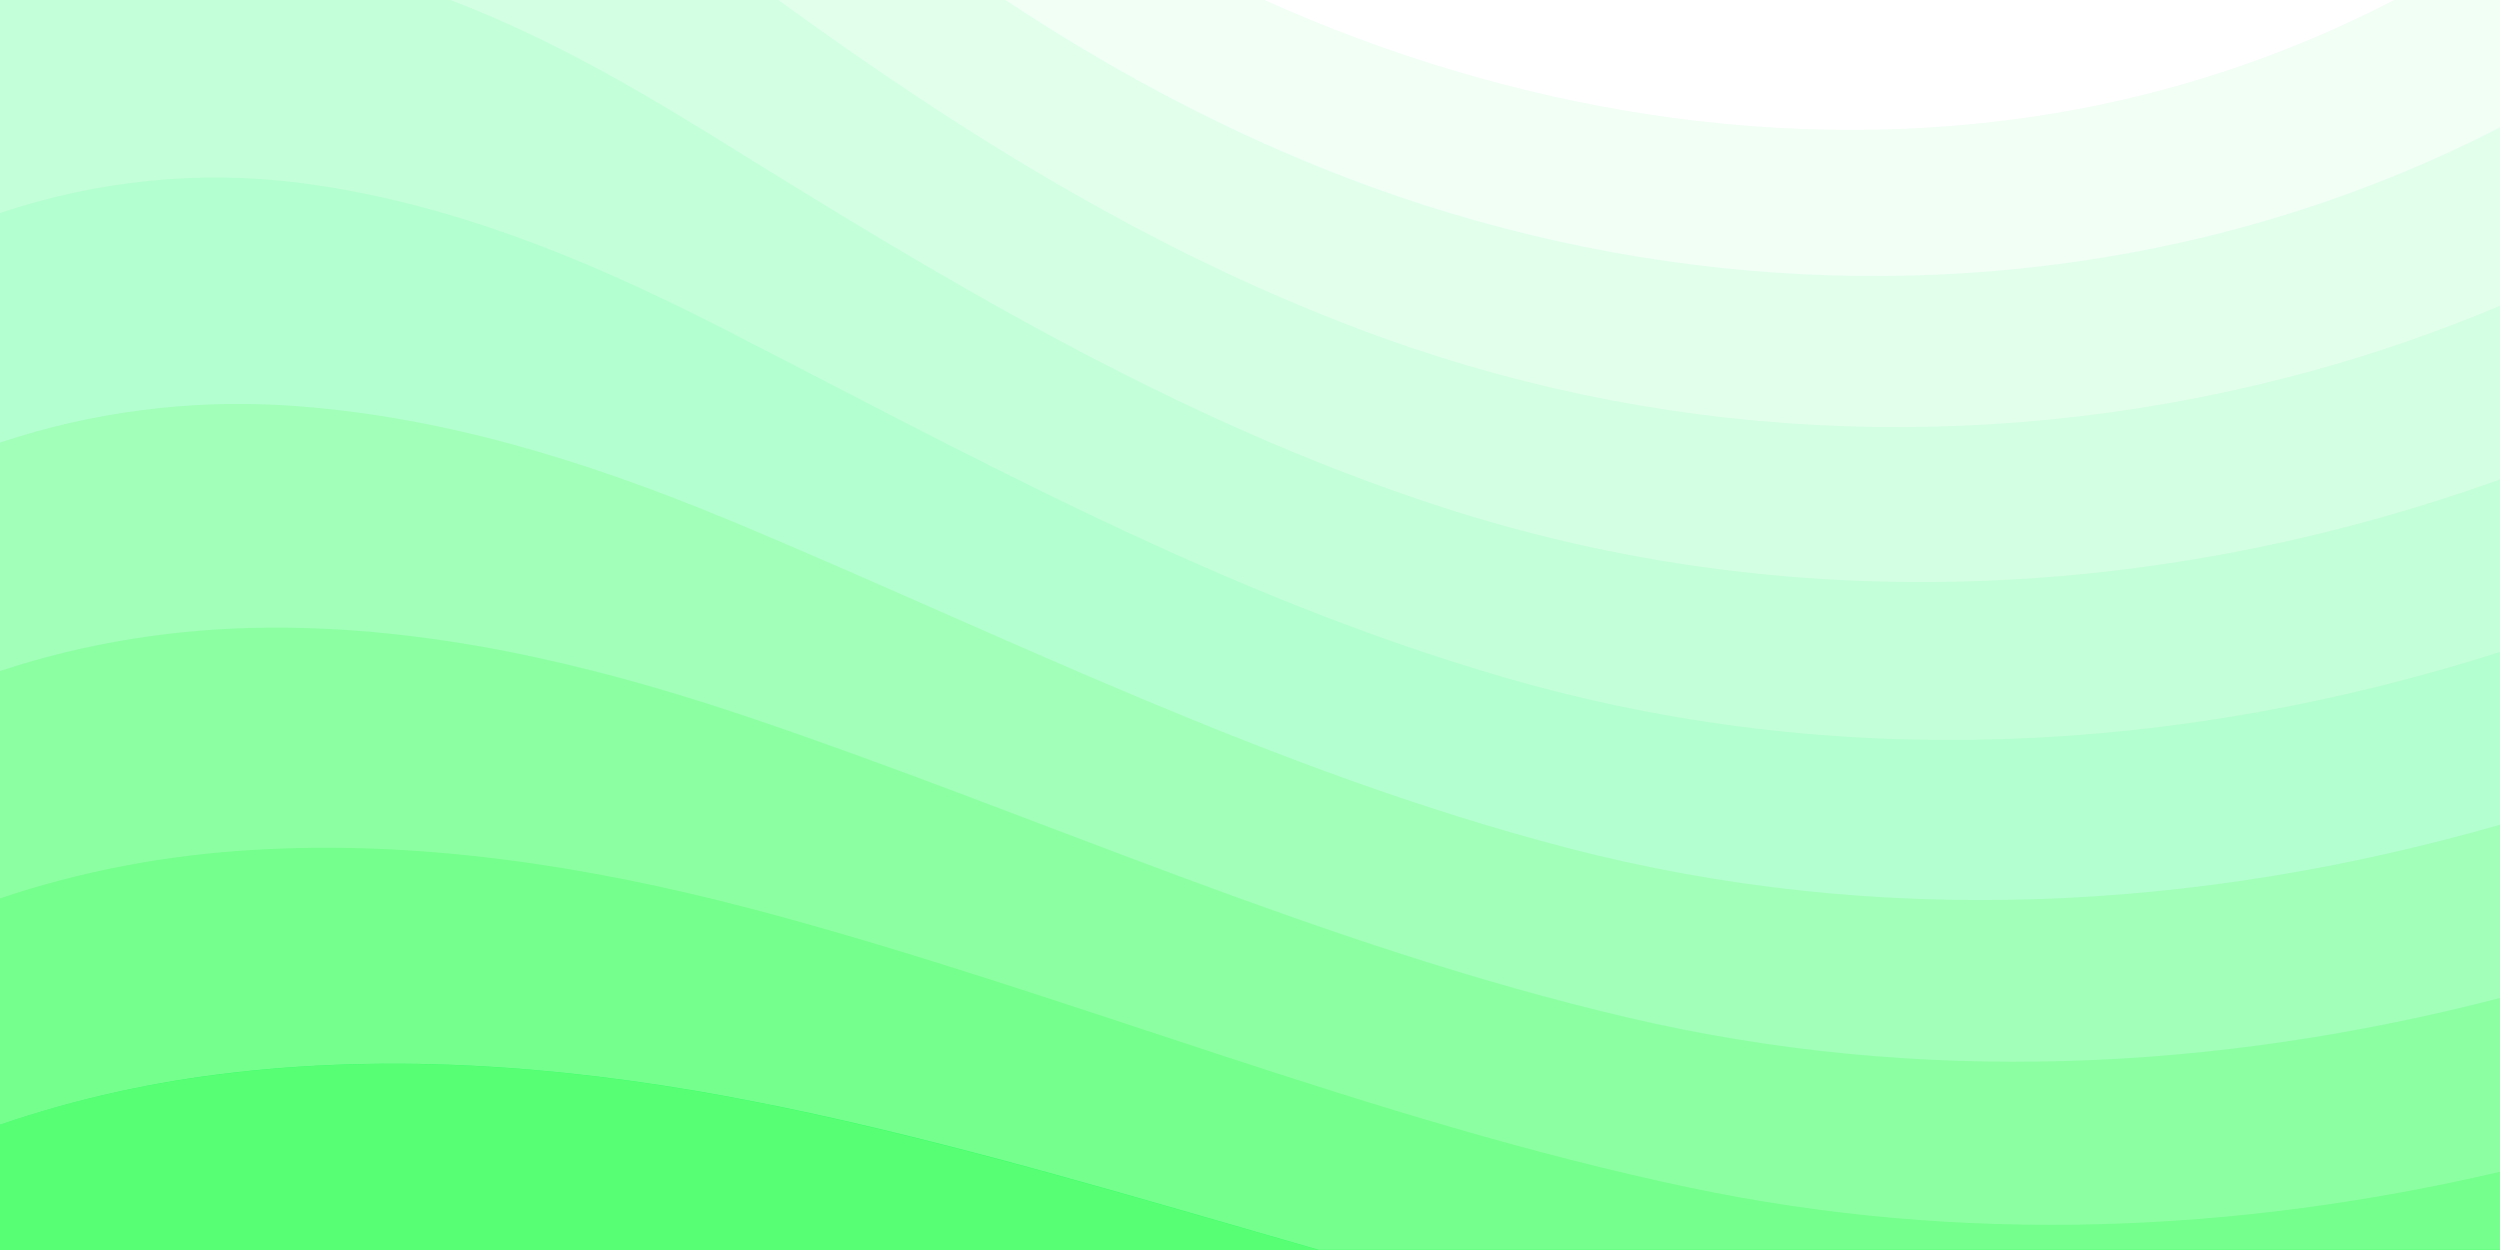
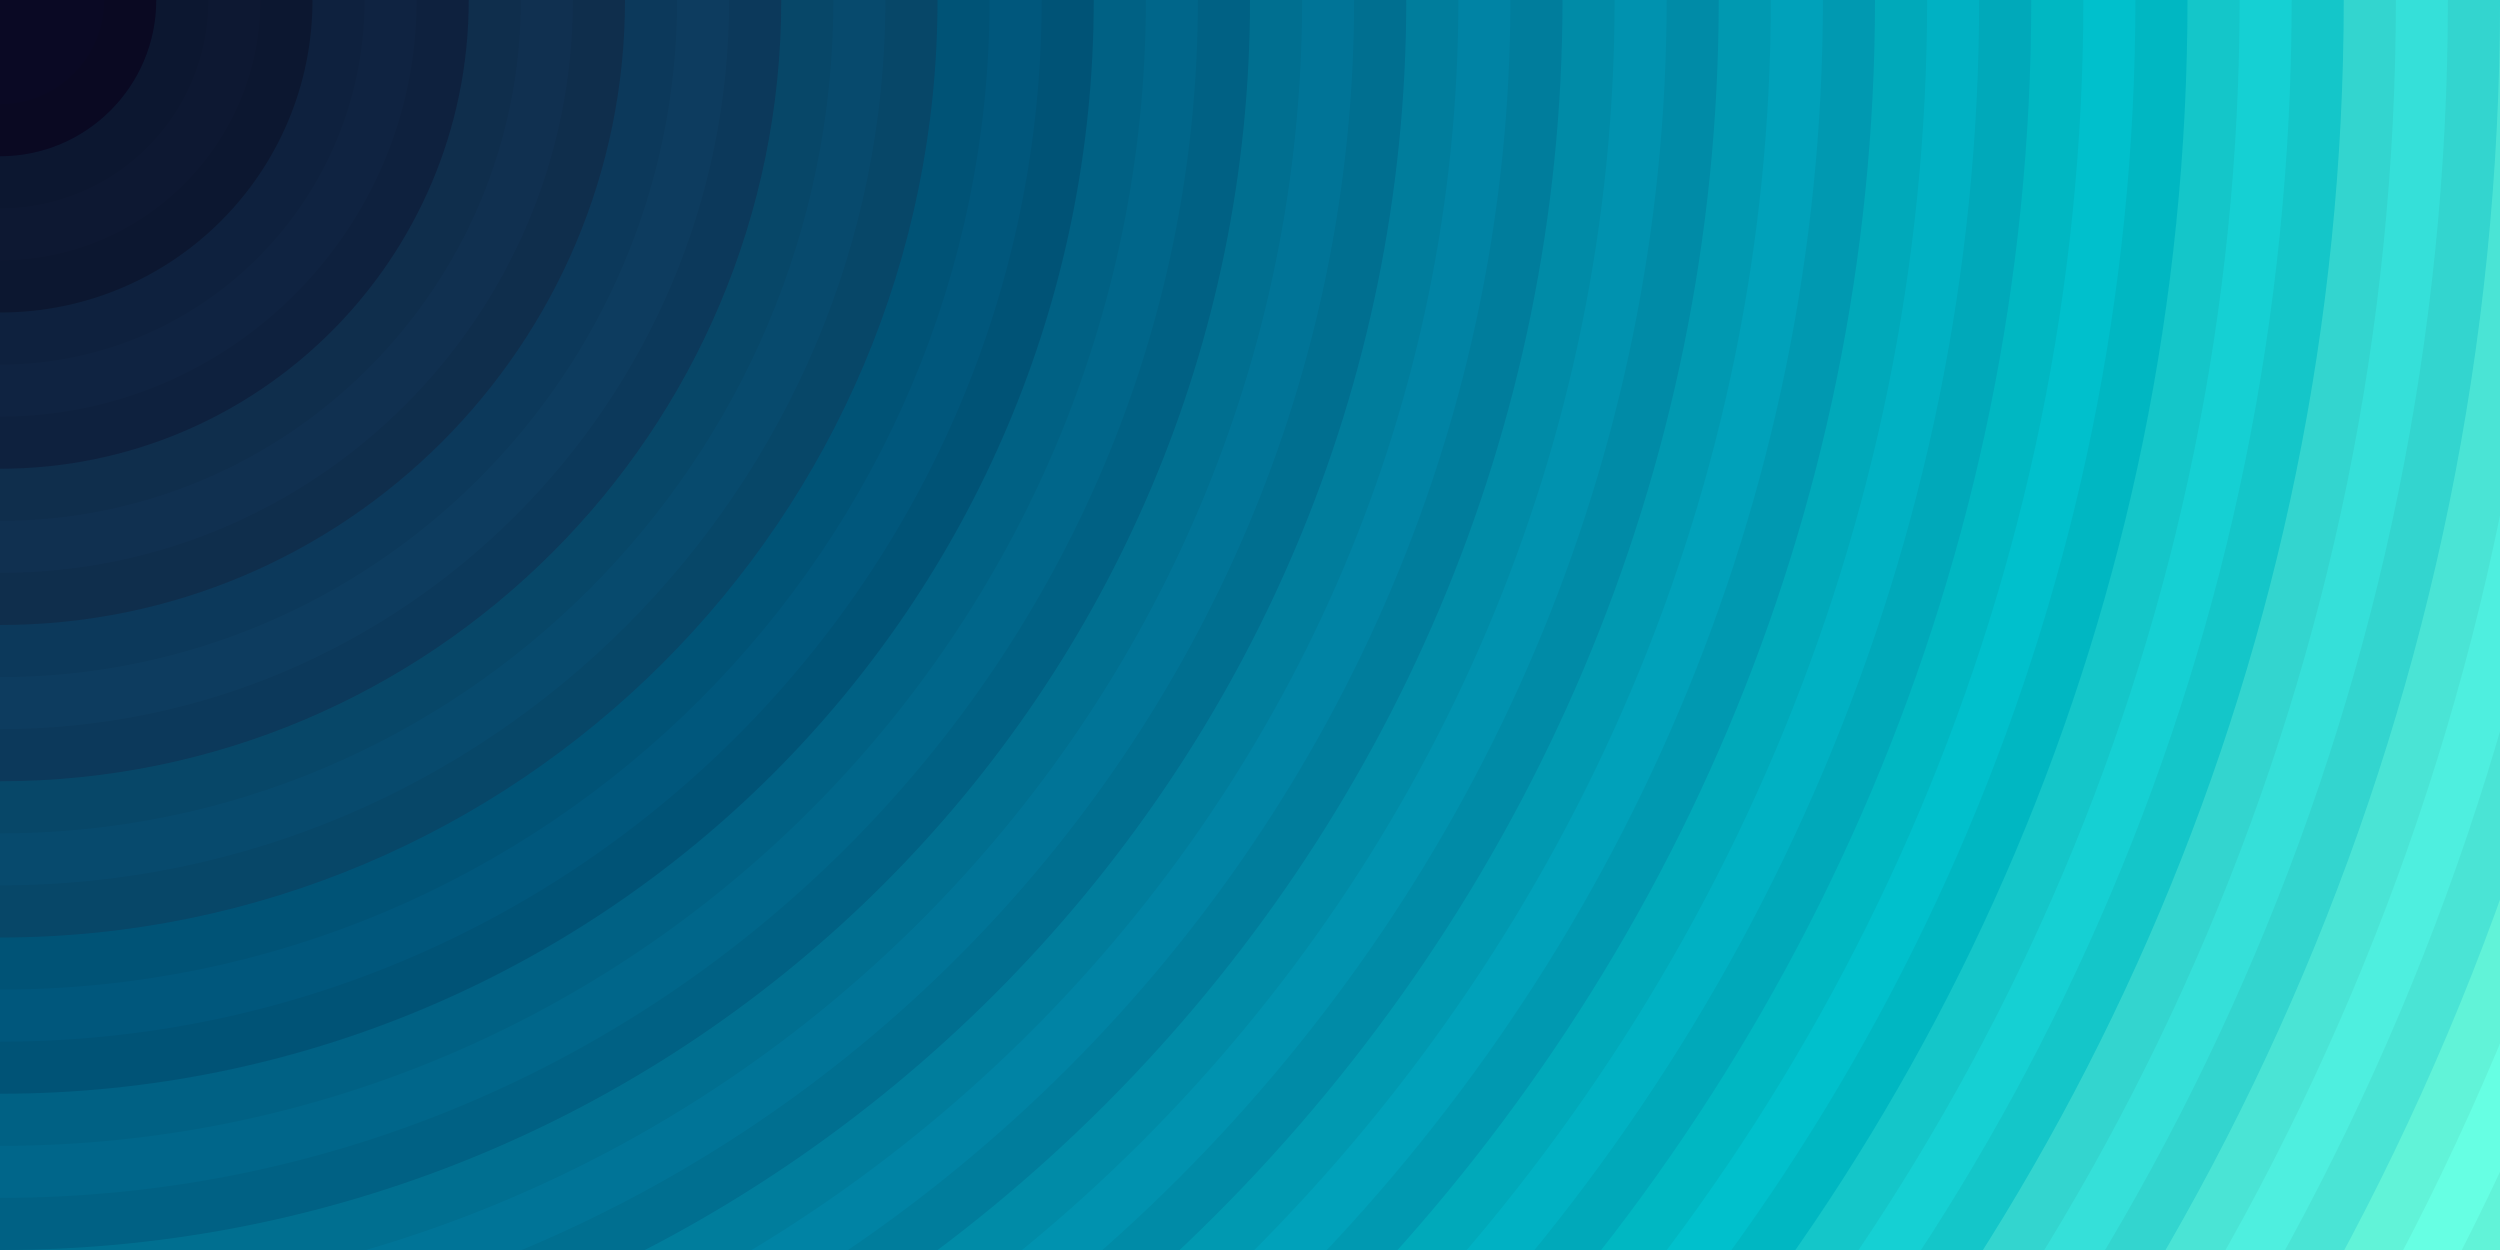
<svg xmlns="http://www.w3.org/2000/svg" width="100%" height="100%" viewBox="0 0 1600 800">
-   <rect fill="#24ff5b" width="1600" height="800" />
-   <g>
-     <path fill="#57ff75" d="M486 705.8c-109.3-21.8-223.4-32.2-335.3-19.4C99.5 692.1 49 703 0 719.8V800h843.8c-115.9-33.2-230.8-68.1-347.6-92.2C492.8 707.1 489.4 706.5 486 705.8z" />
-     <path fill="#75ff8c" d="M1600 0H0v719.8c49-16.8 99.5-27.8 150.7-33.5c111.9-12.7 226-2.4 335.3 19.4c3.4 0.7 6.8 1.4 10.2 2c116.8 24 231.7 59 347.6 92.2H1600V0z" />
-     <path fill="#8dffa3" d="M478.4 581c3.2 0.8 6.4 1.7 9.5 2.5c196.2 52.5 388.7 133.5 593.5 176.6c174.2 36.6 349.5 29.2 518.6-10.2V0H0v574.9c52.3-17.6 106.5-27.7 161.1-30.9C268.4 537.4 375.7 554.2 478.4 581z" />
-     <path fill="#a1ffb9" d="M0 0v429.4c55.6-18.4 113.5-27.3 171.4-27.7c102.8-0.8 203.2 22.7 299.3 54.5c3 1 5.9 2 8.9 3c183.6 62 365.7 146.1 562.4 192.1c186.7 43.7 376.3 34.4 557.9-12.6V0H0z" />
-     <path fill="#b3ffcf" d="M181.8 259.4c98.2 6 191.9 35.2 281.3 72.1c2.8 1.1 5.5 2.3 8.3 3.4c171 71.6 342.7 158.5 531.3 207.7c198.8 51.8 403.4 40.8 597.3-14.8V0H0v283.2C59 263.6 120.6 255.7 181.8 259.4z" />
-     <path fill="#c3ffd9" d="M1600 0H0v136.3c62.3-20.9 127.7-27.5 192.2-19.2c93.6 12.1 180.5 47.7 263.3 89.6c2.6 1.3 5.1 2.6 7.7 3.9c158.4 81.1 319.7 170.9 500.3 223.2c210.5 61 430.8 49 636.6-16.6V0z" />
-     <path fill="#d3ffe2" d="M454.9 86.3C600.7 177 751.6 269.3 924.1 325c208.6 67.4 431.3 60.8 637.9-5.3c12.8-4.1 25.4-8.4 38.1-12.9V0H288.1c56 21.3 108.7 50.6 159.7 82C450.2 83.4 452.5 84.9 454.9 86.3z" />
-     <path fill="#e2ffec" d="M1600 0H498c118.1 85.8 243.5 164.5 386.8 216.2c191.8 69.2 400 74.7 595 21.1c40.8-11.2 81.1-25.2 120.3-41.7V0z" />
-     <path fill="#f1fff5" d="M1397.5 154.8c47.2-10.6 93.6-25.3 138.6-43.8c21.7-8.9 43-18.8 63.9-29.5V0H643.4c62.9 41.7 129.7 78.2 202.1 107.4C1020.4 178.1 1214.2 196.1 1397.5 154.8z" />
-     <path fill="#ffffff" d="M1315.3 72.4c75.3-12.6 148.9-37.1 216.8-72.4h-723C966.8 71 1144.7 101 1315.3 72.4z" />
+   <rect fill="#66ffe3" width="1600" height="800" />
+   <g stroke="#000" stroke-width="66.7" stroke-opacity="0.05">
+     <circle fill="#66ffe3" cx="0" cy="0" r="1800" />
+     <circle fill="#4eefdf" cx="0" cy="0" r="1700" />
+     <circle fill="#35e0d9" cx="0" cy="0" r="1600" />
+     <circle fill="#15d0d3" cx="0" cy="0" r="1500" />
+     <circle fill="#00c0cc" cx="0" cy="0" r="1400" />
+     <circle fill="#00b1c3" cx="0" cy="0" r="1300" />
+     <circle fill="#00a1ba" cx="0" cy="0" r="1200" />
+     <circle fill="#0092af" cx="0" cy="0" r="1100" />
+     <circle fill="#0083a4" cx="0" cy="0" r="1000" />
+     <circle fill="#007497" cx="0" cy="0" r="900" />
+     <circle fill="#00668a" cx="0" cy="0" r="800" />
+     <circle fill="#00577c" cx="0" cy="0" r="700" />
+     <circle fill="#074a6d" cx="0" cy="0" r="600" />
+     <circle fill="#0d3c5f" cx="0" cy="0" r="500" />
+     <circle fill="#103050" cx="0" cy="0" r="400" />
+     <circle fill="#0f2341" cx="0" cy="0" r="300" />
+     <circle fill="#0d1832" cx="0" cy="0" r="200" />
+     <circle fill="#0a0924" cx="0" cy="0" r="100" />
  </g>
</svg>
